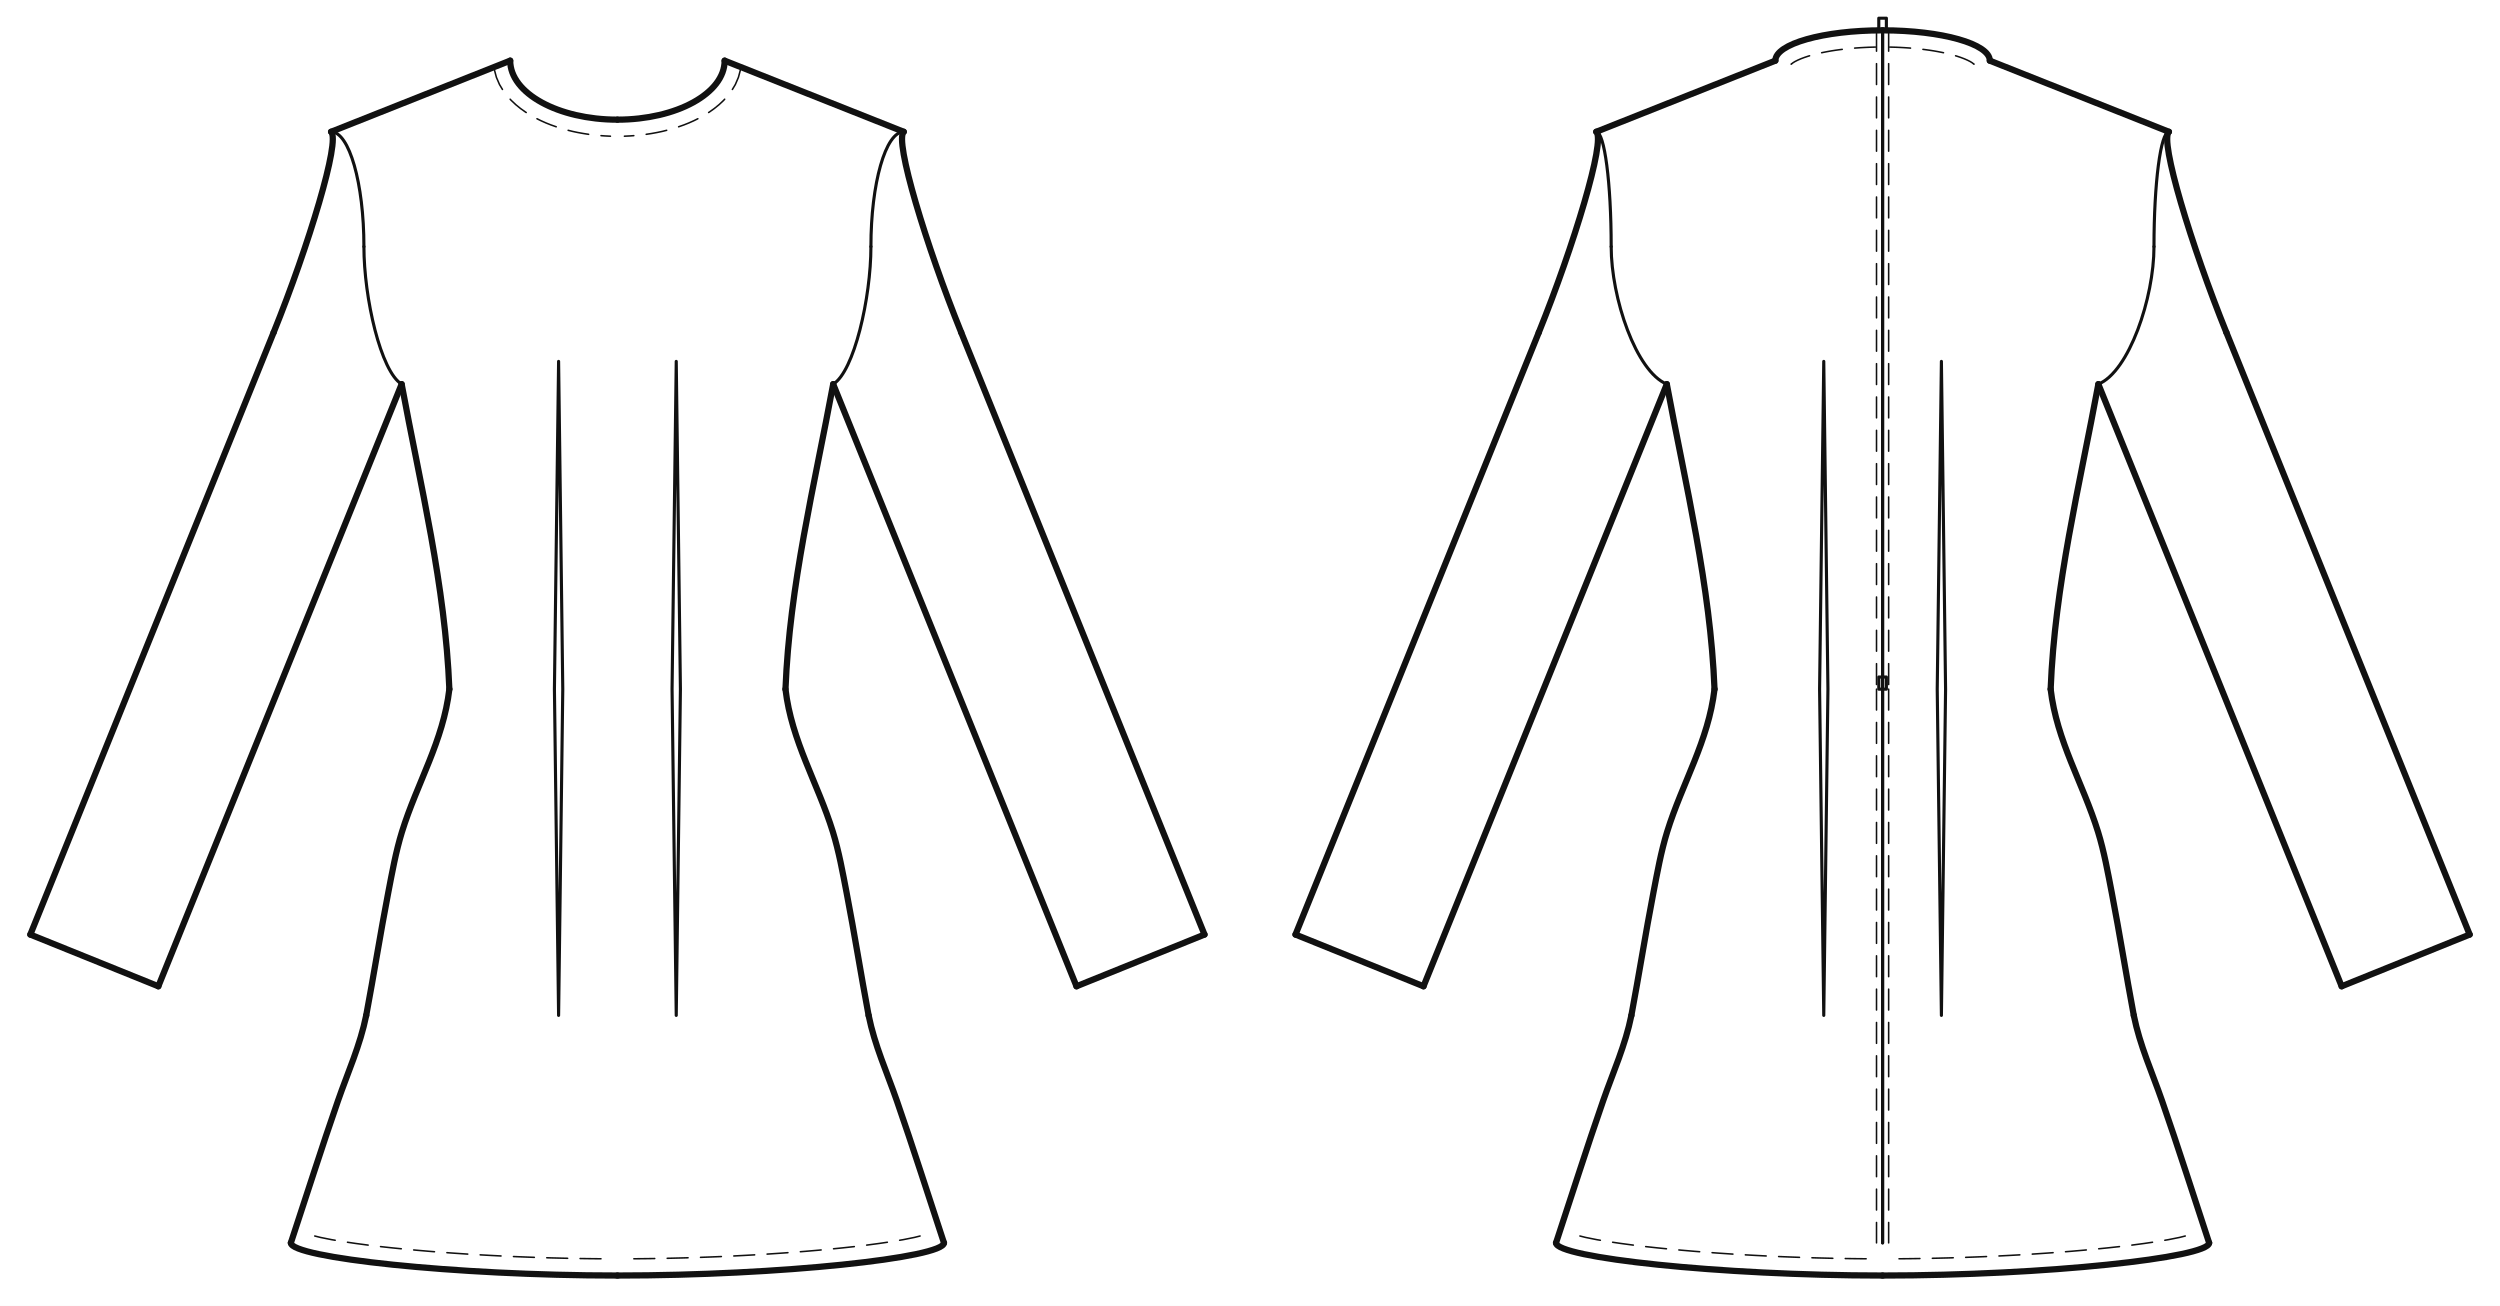
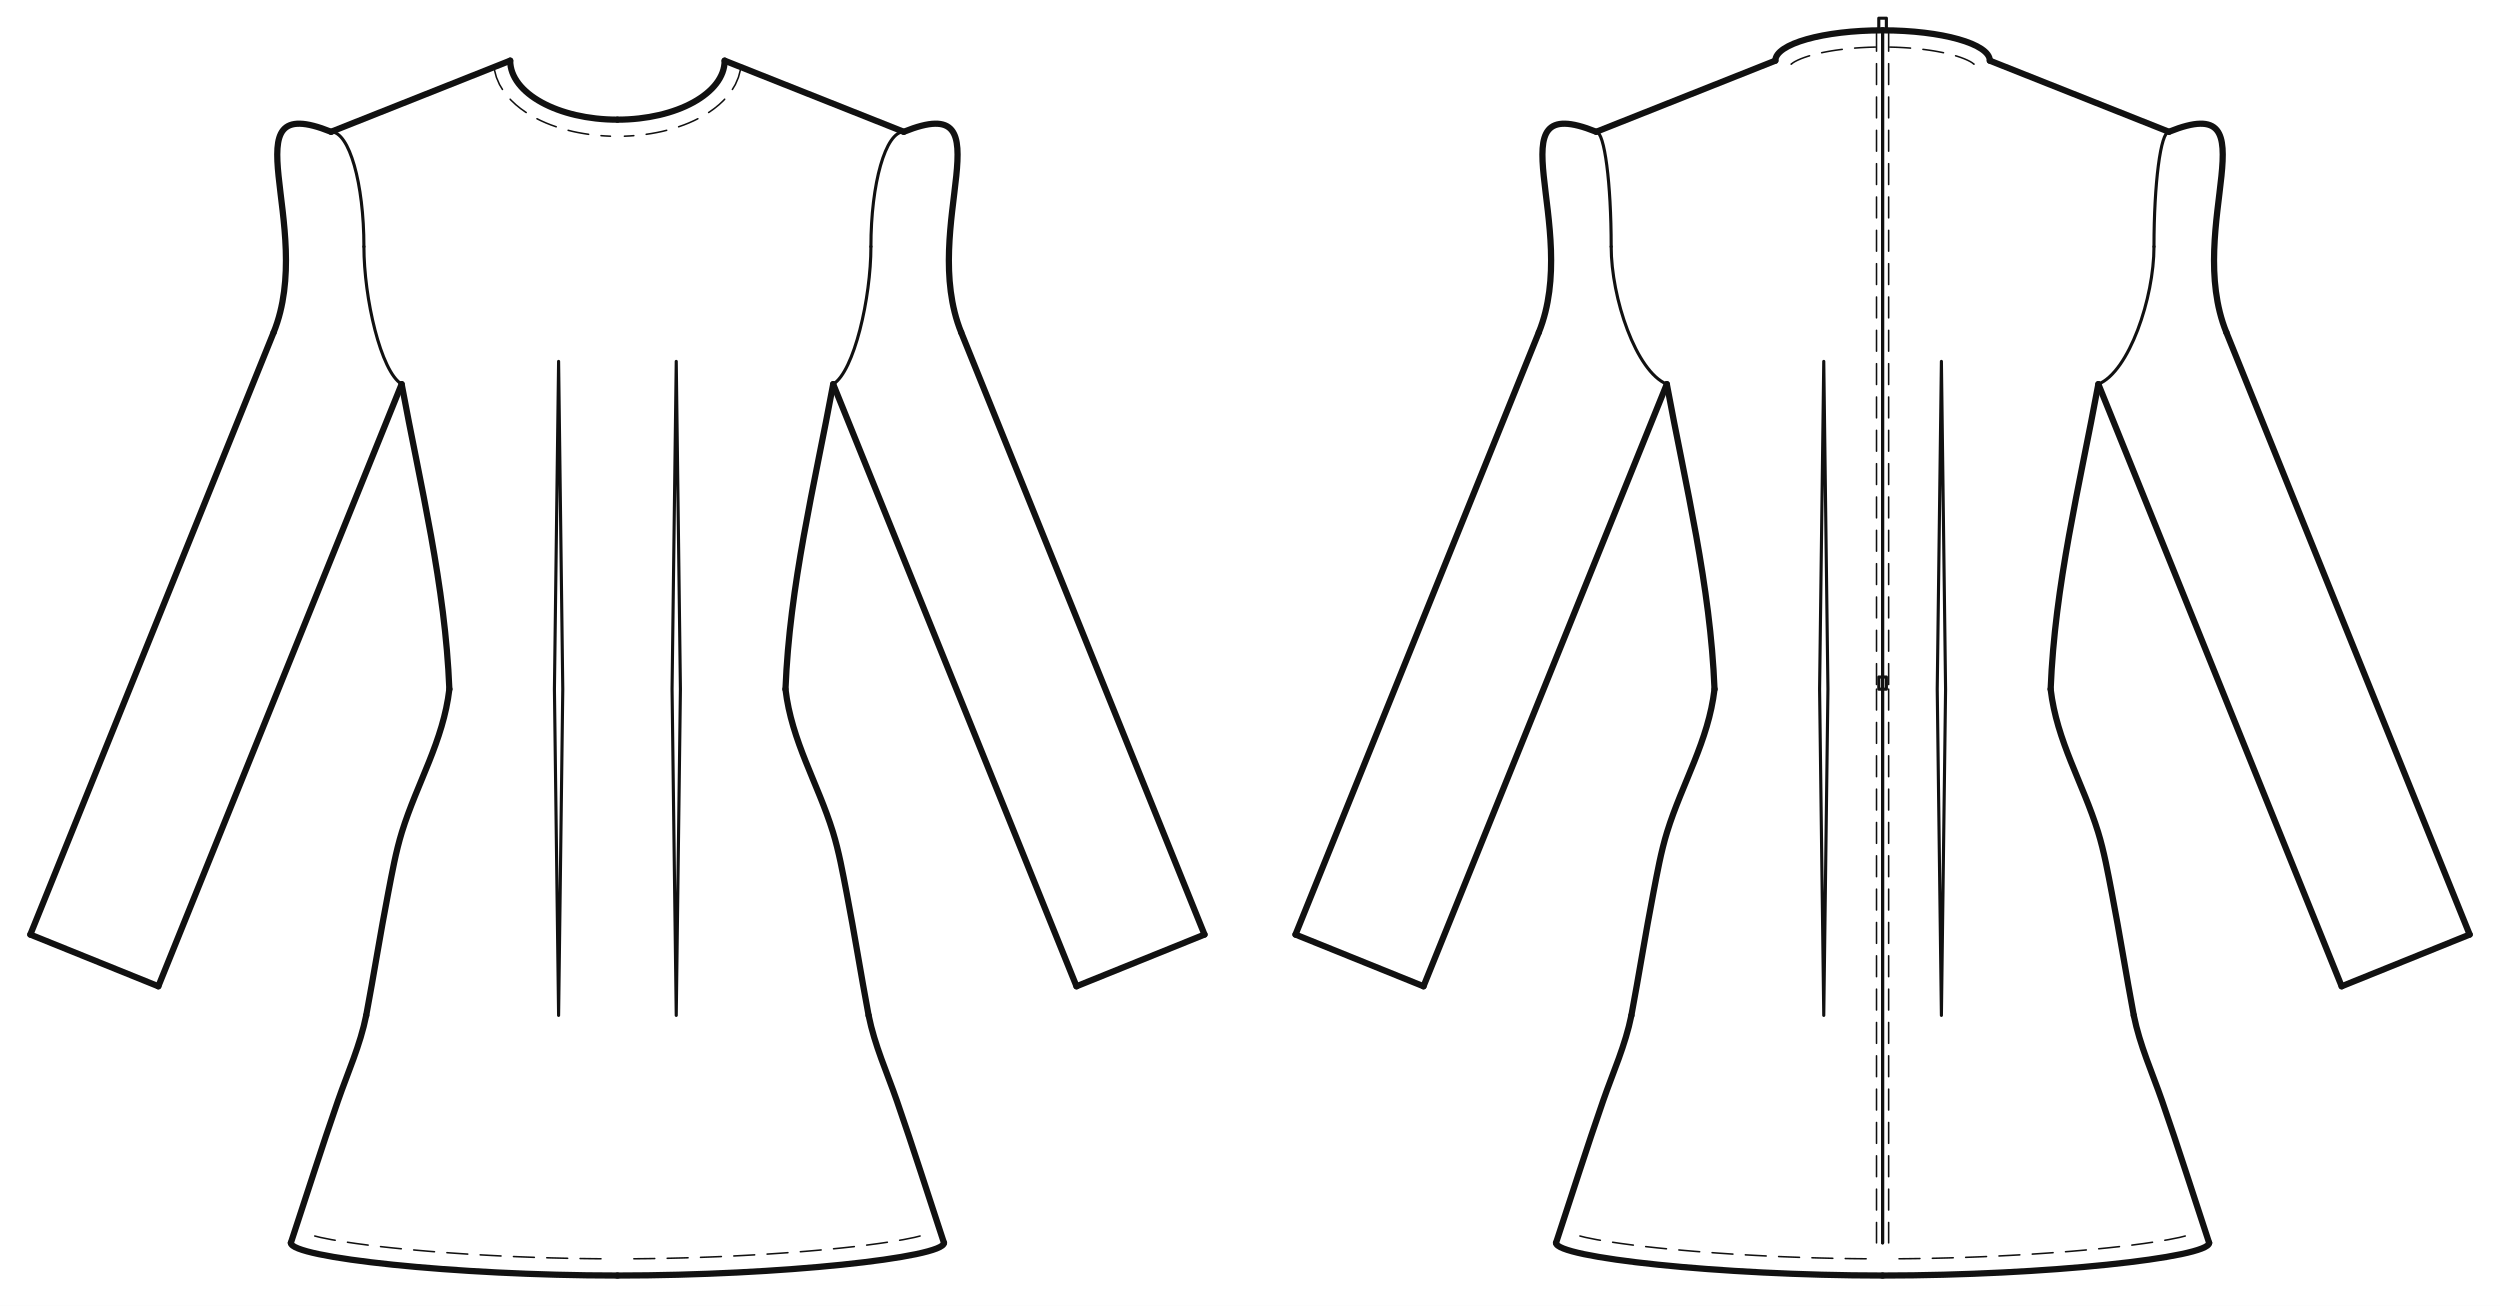
<svg xmlns="http://www.w3.org/2000/svg" data-ops="9" viewBox="-20.000 -40.000 1648.402 861.032" data-scale="1:1" data-unit-mm="1" data-graf="taban-elbise" data-body="croquis36" data-size="croquis36" data-panel="3" data-gorunum="2" data-kavis="beden" data-y-waist="414.400" data-y-bust="213.300" data-y-hip="629.500">
  <rect x="-20.000" y="-40.000" width="1648.402" height="861.032" fill="#ffffff" />
  <g id="croquis" fill="none" stroke="none">
    <g data-view="front" data-eksen="cf" transform="translate(387.100 0)">
      <path data-rol="siluet" data-view="front" data-kaynak="croquis-landmark" data-manken-bust-y="213.300" data-manken-koltukalti-y="198.300" data-manken-bel-y="414.400" data-manken-kalca-y="629.500" data-omuz-uc="188.800 46.900" data-manken-bel-yarim-mm="106.400" d="M 70.700 0.000 L 188.800 46.900 L 123.000 198.300 L 133.400 213.300 L 126.500 278.300 L 106.400 414.400 L 137.200 514.400 L 156.900 629.500 L -156.900 629.500 L -137.200 514.400 L -106.400 414.400 L -126.500 278.300 L -133.400 213.300 L -123.000 198.300 L -188.800 46.900 L -70.700 0.000 Z" />
    </g>
    <g data-view="back" data-eksen="cb" transform="translate(1221.301 0)">
      <path data-rol="siluet" data-view="back" data-kaynak="croquis-landmark" data-manken-bust-y="213.300" data-manken-koltukalti-y="198.300" data-manken-bel-y="414.400" data-manken-kalca-y="629.500" data-omuz-uc="188.800 46.900" data-manken-bel-yarim-mm="106.400" d="M 70.700 0.000 L 188.800 46.900 L 123.000 198.300 L 133.400 213.300 L 126.500 278.300 L 106.400 414.400 L 137.200 514.400 L 156.900 629.500 L -156.900 629.500 L -137.200 514.400 L -106.400 414.400 L -126.500 278.300 L -133.400 213.300 L -123.000 198.300 L -188.800 46.900 L -70.700 0.000 Z" />
    </g>
  </g>
  <g id="outline" fill="none" stroke="#111111" stroke-width="4.121" stroke-linejoin="round" stroke-linecap="round">
    <g data-view="front" data-eksen="cf" transform="translate(387.100 0)">
      <path data-panel="on_govde" data-edge="side_front" data-tur="seam" d="M 110.813 414.400 C 113.520 345.871 129.850 280.382 142.272 213.300" />
      <path data-panel="on_govde" data-edge="side_front" data-tur="seam" d="M -110.813 414.400 C -113.520 345.871 -129.850 280.382 -142.272 213.300" />
      <path data-panel="on_govde" data-edge="shoulder" data-tur="seam" d="M 188.800 46.900 L 70.700 0.000" />
      <path data-panel="on_govde" data-edge="shoulder" data-tur="seam" d="M -188.800 46.900 L -70.700 0.000" />
      <path data-panel="on_govde" data-edge="neck_front" data-tur="cut" d="M 70.700 0.000 C 70.700 21.484 39.047 38.900 0.000 38.900" />
      <path data-panel="on_govde" data-edge="neck_front" data-tur="cut" d="M -70.700 0.000 C -70.700 21.484 -39.047 38.900 0.000 38.900" />
      <path data-panel="on_govde" data-edge="hem_front" data-tur="cut" d="M 0.000 801.032 C 107.661 801.032 215.322 789.190 215.322 779.500" />
      <path data-panel="on_govde" data-edge="hem_front" data-tur="cut" d="M 0.000 801.032 C -107.661 801.032 -215.322 789.190 -215.322 779.500" />
      <path data-panel="on_govde" data-edge="side_front.1" data-tur="seam" d="M 215.322 779.500 C 204.981 748.284 195.033 716.797 184.233 685.750 C 177.665 666.870 169.612 649.248 165.632 629.500" />
      <path data-panel="on_govde" data-edge="side_front.1" data-tur="seam" d="M -215.322 779.500 C -204.981 748.284 -195.033 716.797 -184.233 685.750 C -177.665 666.870 -169.612 649.248 -165.632 629.500" />
      <path data-panel="on_govde" data-edge="side_front.2" data-tur="seam" d="M 165.632 629.500 C 160.581 602.652 156.332 575.658 151.154 548.837 C 148.579 535.500 146.079 521.469 142.062 508.506 C 132.077 476.285 114.809 448.645 110.813 414.400" />
      <path data-panel="on_govde" data-edge="side_front.2" data-tur="seam" d="M -165.632 629.500 C -160.581 602.652 -156.332 575.658 -151.154 548.837 C -148.579 535.500 -146.079 521.469 -142.062 508.506 C -132.077 476.285 -114.809 448.645 -110.813 414.400" />
-       <path data-panel="kol" data-edge="kapak_basi" data-tur="kapak" d="M 188.800 46.900 C 182.460 52.414 203.607 122.097 226.678 179.194" />
-       <path data-panel="kol" data-edge="kapak_basi" data-tur="kapak" d="M -188.800 46.900 C -182.460 52.414 -203.607 122.097 -226.678 179.194" />
+       <path data-panel="kol" data-edge="kapak_basi" data-tur="kapak" d="M 188.800 46.900 C 258.973 18.545 198.323 109.021 226.678 179.194" />
+       <path data-panel="kol" data-edge="kapak_basi" data-tur="kapak" d="M -188.800 46.900 C -258.973 18.545 -198.323 109.021 -226.678 179.194" />
      <path data-panel="kol" data-edge="underarm_front" data-tur="kol" d="M 226.678 179.194 L 387.100 576.208" />
      <path data-panel="kol" data-edge="underarm_front" data-tur="kol" d="M -226.678 179.194 L -387.100 576.208" />
      <path data-panel="kol" data-edge="hem" data-tur="kol" d="M 387.100 576.208 L 302.694 610.314" />
      <path data-panel="kol" data-edge="hem" data-tur="kol" d="M -387.100 576.208 L -302.694 610.314" />
      <path data-panel="kol" data-edge="underarm_back" data-tur="kol" d="M 302.694 610.314 L 142.272 213.300" />
      <path data-panel="kol" data-edge="underarm_back" data-tur="kol" d="M -302.694 610.314 L -142.272 213.300" />
    </g>
    <g data-view="back" data-eksen="cb" transform="translate(1221.301 0)">
      <path data-panel="arka_govde" data-edge="side_back" data-tur="seam" d="M 110.813 414.400 C 113.520 345.871 129.850 280.382 142.272 213.300" />
      <path data-panel="arka_govde" data-edge="side_back" data-tur="seam" d="M -110.813 414.400 C -113.520 345.871 -129.850 280.382 -142.272 213.300" />
      <path data-panel="arka_govde" data-edge="shoulder" data-tur="seam" d="M 188.800 46.900 L 70.700 0.000" />
      <path data-panel="arka_govde" data-edge="shoulder" data-tur="seam" d="M -188.800 46.900 L -70.700 0.000" />
      <path data-panel="arka_govde" data-edge="neck_back" data-tur="cut" d="M 70.700 0.000 C 70.700 -11.046 39.047 -20.000 0.000 -20.000" />
      <path data-panel="arka_govde" data-edge="neck_back" data-tur="cut" d="M -70.700 0.000 C -70.700 -11.046 -39.047 -20.000 0.000 -20.000" />
      <path data-panel="arka_govde" data-edge="hem_back" data-tur="cut" d="M 0.000 801.032 C 107.661 801.032 215.322 789.190 215.322 779.500" />
      <path data-panel="arka_govde" data-edge="hem_back" data-tur="cut" d="M 0.000 801.032 C -107.661 801.032 -215.322 789.190 -215.322 779.500" />
      <path data-panel="arka_govde" data-edge="side_back.1" data-tur="seam" d="M 215.322 779.500 C 204.981 748.284 195.033 716.797 184.233 685.750 C 177.665 666.870 169.612 649.248 165.632 629.500" />
      <path data-panel="arka_govde" data-edge="side_back.1" data-tur="seam" d="M -215.322 779.500 C -204.981 748.284 -195.033 716.797 -184.233 685.750 C -177.665 666.870 -169.612 649.248 -165.632 629.500" />
      <path data-panel="arka_govde" data-edge="side_back.2" data-tur="seam" d="M 165.632 629.500 C 160.581 602.652 156.332 575.658 151.154 548.837 C 148.579 535.500 146.079 521.469 142.062 508.506 C 132.077 476.285 114.809 448.645 110.813 414.400" />
      <path data-panel="arka_govde" data-edge="side_back.2" data-tur="seam" d="M -165.632 629.500 C -160.581 602.652 -156.332 575.658 -151.154 548.837 C -148.579 535.500 -146.079 521.469 -142.062 508.506 C -132.077 476.285 -114.809 448.645 -110.813 414.400" />
-       <path data-panel="kol" data-edge="kapak_basi" data-tur="kapak" d="M 188.800 46.900 C 182.460 52.414 203.607 122.097 226.678 179.194" />
-       <path data-panel="kol" data-edge="kapak_basi" data-tur="kapak" d="M -188.800 46.900 C -182.460 52.414 -203.607 122.097 -226.678 179.194" />
+       <path data-panel="kol" data-edge="kapak_basi" data-tur="kapak" d="M 188.800 46.900 C 258.973 18.545 198.323 109.021 226.678 179.194" />
+       <path data-panel="kol" data-edge="kapak_basi" data-tur="kapak" d="M -188.800 46.900 C -258.973 18.545 -198.323 109.021 -226.678 179.194" />
      <path data-panel="kol" data-edge="underarm_front" data-tur="kol" d="M 226.678 179.194 L 387.100 576.208" />
      <path data-panel="kol" data-edge="underarm_front" data-tur="kol" d="M -226.678 179.194 L -387.100 576.208" />
      <path data-panel="kol" data-edge="hem" data-tur="kol" d="M 387.100 576.208 L 302.694 610.314" />
      <path data-panel="kol" data-edge="hem" data-tur="kol" d="M -387.100 576.208 L -302.694 610.314" />
      <path data-panel="kol" data-edge="underarm_back" data-tur="kol" d="M 302.694 610.314 L 142.272 213.300" />
      <path data-panel="kol" data-edge="underarm_back" data-tur="kol" d="M -302.694 610.314 L -142.272 213.300" />
    </g>
  </g>
  <g id="seams" fill="none" stroke="#111111" stroke-width="2.061" stroke-linejoin="round" stroke-linecap="round">
    <g data-view="front" data-eksen="cf" transform="translate(387.100 0)">
      <path data-panel="on_govde" data-edge="armhole_front.1" data-tur="seam" d="M 142.272 213.300 C 156.012 205.016 167.150 156.492 167.150 122.600" />
      <path data-panel="on_govde" data-edge="armhole_front.1" data-tur="seam" d="M -142.272 213.300 C -156.012 205.016 -167.150 156.492 -167.150 122.600" />
      <path data-panel="on_govde" data-edge="armhole_front.2" data-tur="seam" d="M 167.150 122.600 C 167.150 80.792 176.843 46.900 188.800 46.900" />
      <path data-panel="on_govde" data-edge="armhole_front.2" data-tur="seam" d="M -167.150 122.600 C -167.150 80.792 -176.843 46.900 -188.800 46.900" />
    </g>
    <g data-view="back" data-eksen="cb" transform="translate(1221.301 0)">
      <path data-panel="arka_govde" data-edge="armhole_back.1" data-tur="seam" d="M 142.272 213.300 C 162.529 205.016 178.950 156.492 178.950 122.600" />
      <path data-panel="arka_govde" data-edge="armhole_back.1" data-tur="seam" d="M -142.272 213.300 C -162.529 205.016 -178.950 156.492 -178.950 122.600" />
      <path data-panel="arka_govde" data-edge="armhole_back.2" data-tur="seam" d="M 178.950 122.600 C 178.950 80.792 183.360 46.900 188.800 46.900" />
      <path data-panel="arka_govde" data-edge="armhole_back.2" data-tur="seam" d="M -178.950 122.600 C -178.950 80.792 -183.360 46.900 -188.800 46.900" />
      <path data-panel="arka_govde" data-edge="cb.1" data-tur="seam" d="M 0.000 -20.000 L 0.000 414.400" />
      <path data-panel="arka_govde" data-edge="cb.1" data-tur="seam" d="M 0.000 -20.000 L 0.000 414.400" />
      <path data-panel="arka_govde" data-edge="cb.2" data-tur="seam" d="M 0.000 414.400 L 0.000 779.500" />
      <path data-panel="arka_govde" data-edge="cb.2" data-tur="seam" d="M 0.000 414.400 L 0.000 779.500" />
    </g>
  </g>
  <g id="topstitch" fill="none" stroke="#111111" stroke-width="1.030" stroke-linejoin="round" stroke-linecap="round" stroke-dasharray="13.737 8.242">
    <g data-view="front" data-eksen="cf" transform="translate(387.100 0)">
      <path data-panel="on_govde" data-edge="neck_front" data-tur="ustdikis" d="M 81.031 6.354 L 79.789 10.992 L 77.755 15.718 L 75.374 19.689 L 72.815 23.096 L 70.012 26.195 L 67.022 29.007 L 63.888 31.554 L 60.646 33.860 L 57.319 35.950 L 53.926 37.843 L 50.481 39.559 L 47.094 41.073 L 43.868 42.357 L 40.357 43.600 L 36.763 44.736 L 33.151 45.751 L 29.618 46.631 L 26.298 47.335 L 22.632 48.003 L 18.959 48.573 L 15.487 49.029 L 11.996 49.358 L 8.298 49.624 L 4.620 49.806" />
      <path data-panel="on_govde" data-edge="neck_front" data-tur="ustdikis" d="M -81.031 6.354 L -79.789 10.992 L -77.755 15.718 L -75.374 19.689 L -72.815 23.096 L -70.012 26.195 L -67.022 29.007 L -63.888 31.554 L -60.646 33.860 L -57.319 35.950 L -53.926 37.843 L -50.481 39.559 L -47.094 41.073 L -43.868 42.357 L -40.357 43.600 L -36.763 44.736 L -33.151 45.751 L -29.618 46.631 L -26.298 47.335 L -22.632 48.003 L -18.959 48.573 L -15.487 49.029 L -11.996 49.358 L -8.298 49.624 L -4.620 49.806" />
      <path data-panel="on_govde" data-edge="hem_front" data-tur="ustdikis" d="M 10.854 789.994 L 18.934 789.908 L 27.027 789.798 L 35.194 789.620 L 43.278 789.417 L 51.452 789.172 L 59.536 788.877 L 67.619 788.556 L 75.788 788.180 L 83.867 787.766 L 91.943 787.321 L 100.105 786.814 L 108.173 786.270 L 116.235 785.688 L 124.387 785.043 L 132.434 784.346 L 140.470 783.600 L 148.490 782.796 L 156.559 781.918 L 164.608 780.945 L 172.567 779.888 L 180.485 778.718 L 188.300 777.411 L 195.768 775.921 L 203.239 774.054" />
      <path data-panel="on_govde" data-edge="hem_front" data-tur="ustdikis" d="M -10.854 789.994 L -18.934 789.908 L -27.027 789.798 L -35.194 789.620 L -43.278 789.417 L -51.452 789.172 L -59.536 788.877 L -67.619 788.556 L -75.788 788.180 L -83.867 787.766 L -91.943 787.321 L -100.105 786.814 L -108.173 786.270 L -116.235 785.688 L -124.387 785.043 L -132.434 784.346 L -140.470 783.600 L -148.490 782.796 L -156.559 781.918 L -164.608 780.945 L -172.567 779.888 L -180.485 778.718 L -188.300 777.411 L -195.768 775.921 L -203.239 774.054" />
    </g>
    <g data-view="back" data-eksen="cb" transform="translate(1221.301 0)">
      <path data-panel="arka_govde" data-edge="neck_back" data-tur="ustdikis" d="M 60.101 2.058 L 60.261 2.340 L 59.029 1.357 L 57.746 0.575 L 55.874 -0.371 L 53.725 -1.299 L 51.464 -2.149 L 49.117 -2.928 L 46.699 -3.647 L 44.062 -4.347 L 41.429 -4.962 L 38.903 -5.495 L 36.346 -5.989 L 33.700 -6.456 L 30.913 -6.884 L 28.301 -7.243 L 25.674 -7.575 L 22.807 -7.887 L 20.161 -8.134 L 17.507 -8.358 L 14.630 -8.553 L 11.965 -8.701 L 9.187 -8.835 L 6.414 -8.915 L 3.741 -8.974" />
      <path data-panel="arka_govde" data-edge="neck_back" data-tur="ustdikis" d="M -60.101 2.058 L -60.261 2.340 L -59.029 1.357 L -57.746 0.575 L -55.874 -0.371 L -53.725 -1.299 L -51.464 -2.149 L -49.117 -2.928 L -46.699 -3.647 L -44.062 -4.347 L -41.429 -4.962 L -38.903 -5.495 L -36.346 -5.989 L -33.700 -6.456 L -30.913 -6.884 L -28.301 -7.243 L -25.674 -7.575 L -22.807 -7.887 L -20.161 -8.134 L -17.507 -8.358 L -14.630 -8.553 L -11.965 -8.701 L -9.187 -8.835 L -6.414 -8.915 L -3.741 -8.974" />
      <path data-panel="arka_govde" data-edge="hem_back" data-tur="ustdikis" d="M 10.854 789.994 L 18.934 789.908 L 27.027 789.798 L 35.194 789.620 L 43.278 789.417 L 51.452 789.172 L 59.536 788.877 L 67.619 788.556 L 75.788 788.180 L 83.867 787.766 L 91.943 787.321 L 100.105 786.814 L 108.173 786.270 L 116.235 785.688 L 124.387 785.043 L 132.434 784.346 L 140.470 783.600 L 148.490 782.796 L 156.559 781.918 L 164.608 780.945 L 172.567 779.888 L 180.485 778.718 L 188.300 777.411 L 195.768 775.921 L 203.239 774.054" />
      <path data-panel="arka_govde" data-edge="hem_back" data-tur="ustdikis" d="M -10.854 789.994 L -18.934 789.908 L -27.027 789.798 L -35.194 789.620 L -43.278 789.417 L -51.452 789.172 L -59.536 788.877 L -67.619 788.556 L -75.788 788.180 L -83.867 787.766 L -91.943 787.321 L -100.105 786.814 L -108.173 786.270 L -116.235 785.688 L -124.387 785.043 L -132.434 784.346 L -140.470 783.600 L -148.490 782.796 L -156.559 781.918 L -164.608 780.945 L -172.567 779.888 L -180.485 778.718 L -188.300 777.411 L -195.768 775.921 L -203.239 774.054" />
      <path data-panel="arka_govde" data-edge="arka_orta_beden" data-tur="fermuar" d="M -4.000 -20.000 L -4.000 -1.900 L -4.000 16.200 L -4.000 34.300 L -4.000 52.400 L -4.000 70.500 L -4.000 88.600 L -4.000 106.700 L -4.000 124.800 L -4.000 142.900 L -4.000 161.000 L -4.000 179.100 L -4.000 197.200 L -4.000 215.300 L -4.000 233.400 L -4.000 251.500 L -4.000 269.600 L -4.000 287.700 L -4.000 305.800 L -4.000 323.900 L -4.000 342.000 L -4.000 360.100 L -4.000 378.200 L -4.000 396.300 L -4.000 414.400" />
      <path data-panel="arka_govde" data-edge="arka_orta_beden" data-tur="fermuar" d="M 4.000 -20.000 L 4.000 -1.900 L 4.000 16.200 L 4.000 34.300 L 4.000 52.400 L 4.000 70.500 L 4.000 88.600 L 4.000 106.700 L 4.000 124.800 L 4.000 142.900 L 4.000 161.000 L 4.000 179.100 L 4.000 197.200 L 4.000 215.300 L 4.000 233.400 L 4.000 251.500 L 4.000 269.600 L 4.000 287.700 L 4.000 305.800 L 4.000 323.900 L 4.000 342.000 L 4.000 360.100 L 4.000 378.200 L 4.000 396.300 L 4.000 414.400" />
      <path data-panel="arka_govde" data-edge="arka_orta_etek" data-tur="fermuar" d="M -4.000 414.400 L -4.000 429.612 L -4.000 444.825 L -4.000 460.037 L -4.000 475.250 L -4.000 490.462 L -4.000 505.675 L -4.000 520.888 L -4.000 536.100 L -4.000 551.312 L -4.000 566.525 L -4.000 581.737 L -4.000 596.950 L -4.000 612.163 L -4.000 627.375 L -4.000 642.587 L -4.000 657.800 L -4.000 673.013 L -4.000 688.225 L -4.000 703.438 L -4.000 718.650 L -4.000 733.862 L -4.000 749.075 L -4.000 764.288 L -4.000 779.500" />
      <path data-panel="arka_govde" data-edge="arka_orta_etek" data-tur="fermuar" d="M 4.000 414.400 L 4.000 429.612 L 4.000 444.825 L 4.000 460.037 L 4.000 475.250 L 4.000 490.462 L 4.000 505.675 L 4.000 520.888 L 4.000 536.100 L 4.000 551.312 L 4.000 566.525 L 4.000 581.737 L 4.000 596.950 L 4.000 612.163 L 4.000 627.375 L 4.000 642.587 L 4.000 657.800 L 4.000 673.013 L 4.000 688.225 L 4.000 703.438 L 4.000 718.650 L 4.000 733.862 L 4.000 749.075 L 4.000 764.288 L 4.000 779.500" />
    </g>
  </g>
  <g id="details" fill="none" stroke="#111111" stroke-width="2.061" stroke-linejoin="round" stroke-linecap="round">
    <g data-view="front" data-eksen="cf" transform="translate(387.100 0)">
      <path data-panel="on_govde" data-edge="ic_pens_1" data-tur="pens" d="M 38.784 198.300 L 41.537 414.400 L 38.784 629.500 L 36.032 414.400 Z" />
      <path data-panel="on_govde" data-edge="ic_pens_1" data-tur="pens" d="M -38.784 198.300 L -41.537 414.400 L -38.784 629.500 L -36.032 414.400 Z" />
    </g>
    <g data-view="back" data-eksen="cb" transform="translate(1221.301 0)">
      <path data-panel="arka_govde" data-edge="ic_pens_1" data-tur="pens" d="M 38.784 198.300 L 41.537 414.400 L 38.784 629.500 L 36.032 414.400 Z" />
      <path data-panel="arka_govde" data-edge="ic_pens_1" data-tur="pens" d="M -38.784 198.300 L -41.537 414.400 L -38.784 629.500 L -36.032 414.400 Z" />
      <path data-panel="arka_govde" data-edge="arka_orta_beden" data-tur="fermuar_cekecek" d="M 2.500 -20.000 L -2.500 -20.000 L -2.500 -28.000 L 2.500 -28.000 Z" />
      <path data-panel="arka_govde" data-edge="arka_orta_etek" data-tur="fermuar_cekecek" d="M 2.500 414.400 L -2.500 414.400 L -2.500 406.400 L 2.500 406.400 Z" />
    </g>
  </g>
</svg>
